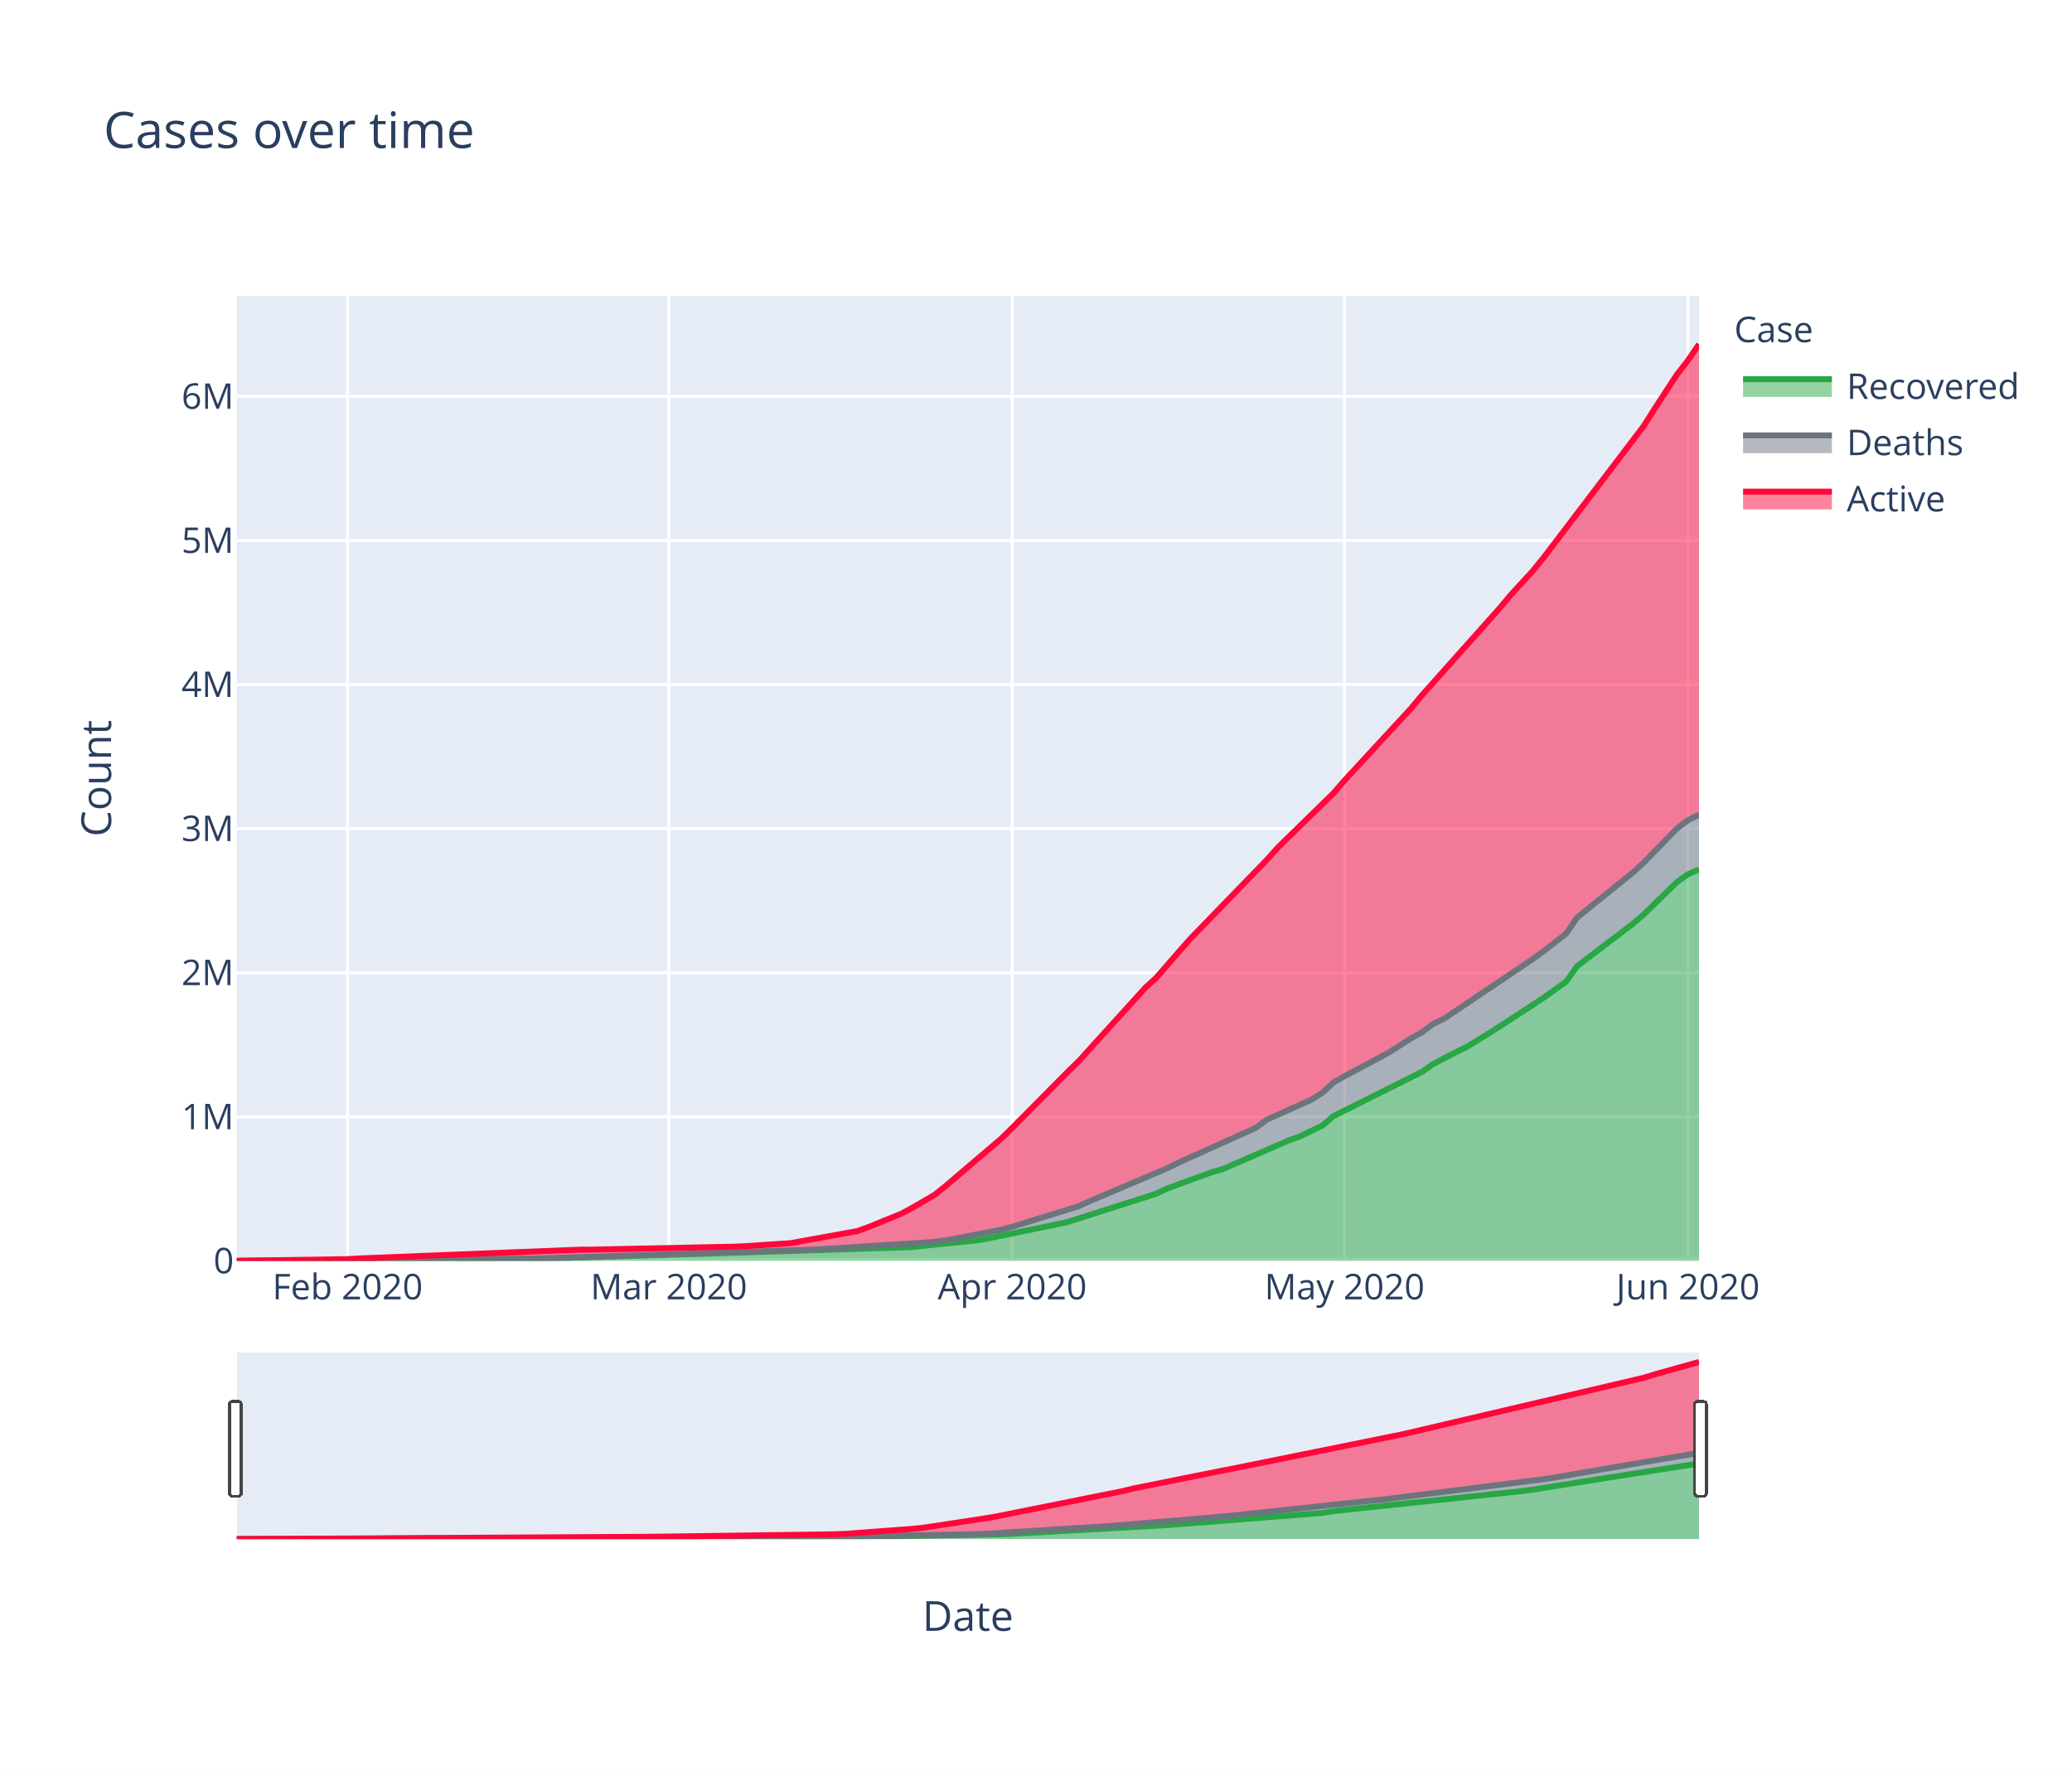
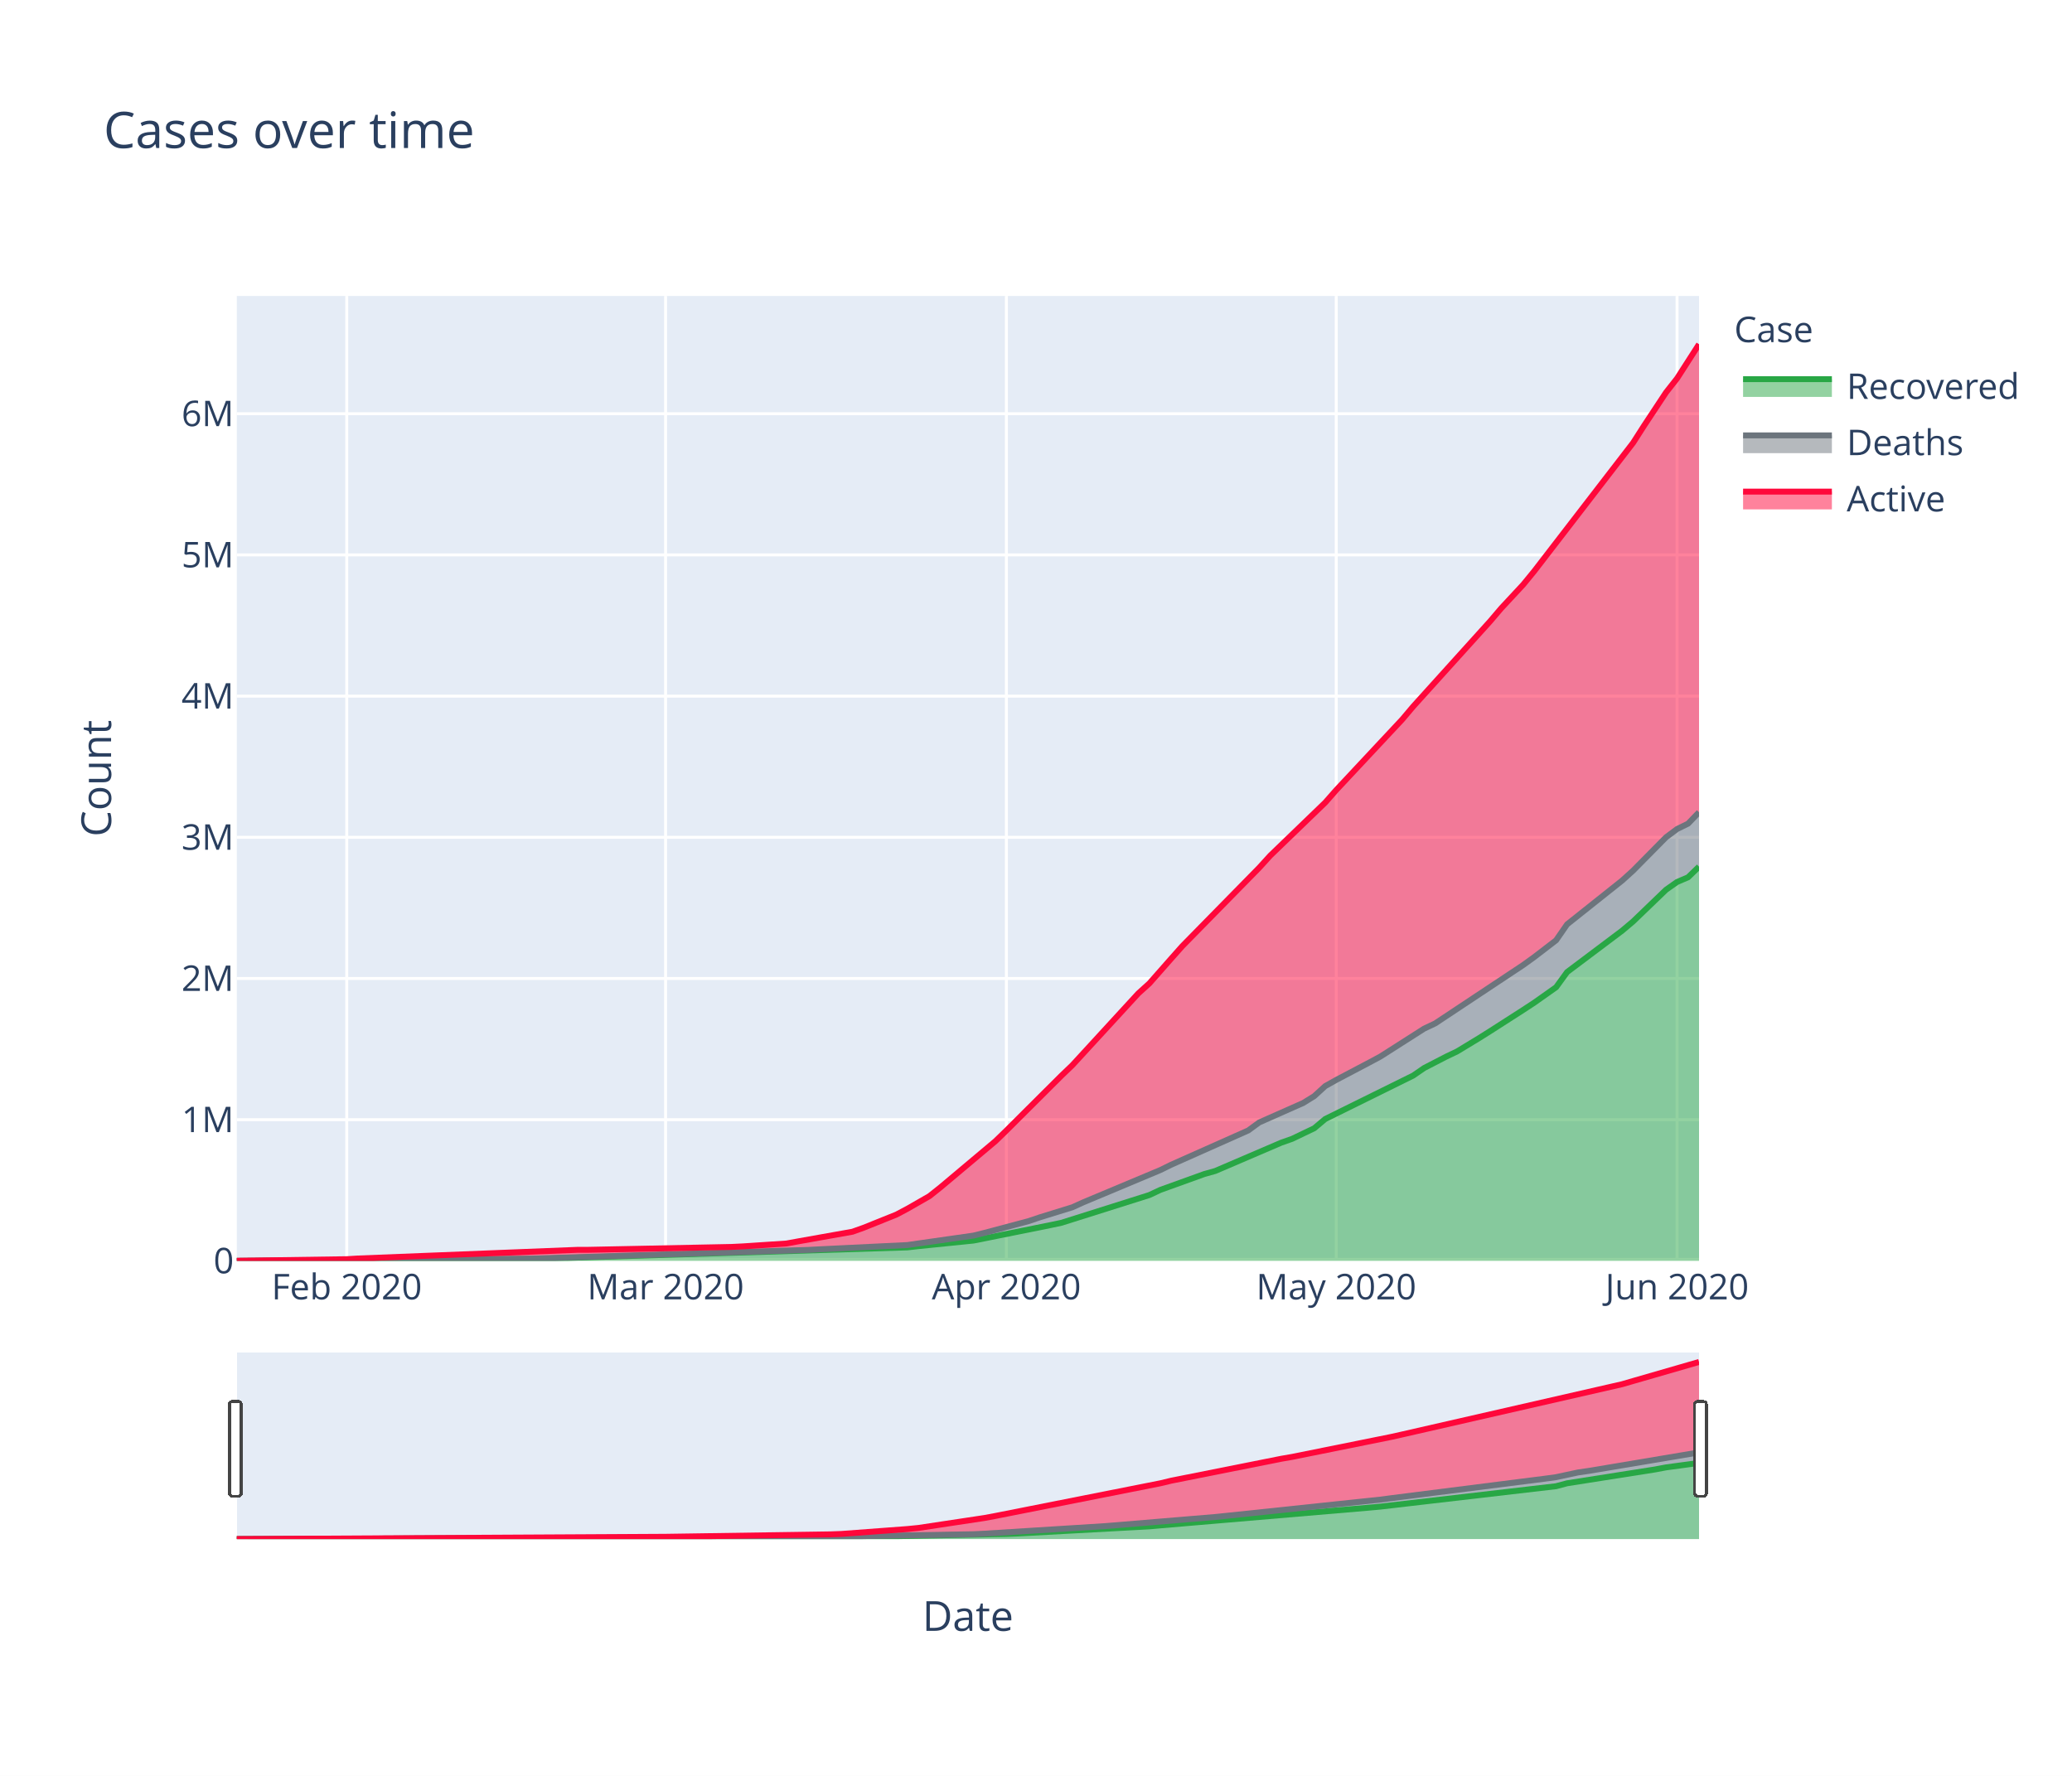
<svg xmlns="http://www.w3.org/2000/svg" class="main-svg" width="700" height="600" style="" viewBox="0 0 700 600">
  <rect x="0" y="0" width="700" height="600" style="fill: rgb(255, 255, 255); fill-opacity: 1;" />
-   <defs id="defs-c50856">
+   <defs id="defs-ade8c0">
    <g class="clips">
-       <clipPath id="clipc50856xyplot" class="plotclip">
+       <clipPath id="clipade8c0xyplot" class="plotclip">
        <rect width="494" height="326" />
      </clipPath>
-       <clipPath class="axesclip" id="clipc50856x">
+       <clipPath class="axesclip" id="clipade8c0x">
        <rect x="80" y="0" width="494" height="600" />
      </clipPath>
-       <clipPath class="axesclip" id="clipc50856y">
+       <clipPath class="axesclip" id="clipade8c0y">
        <rect x="0" y="100" width="700" height="326" />
      </clipPath>
-       <clipPath class="axesclip" id="clipc50856xy">
+       <clipPath class="axesclip" id="clipade8c0xy">
        <rect x="80" y="100" width="494" height="326" />
      </clipPath>
    </g>
    <g class="gradients" />
  </defs>
  <g class="bglayer">
    <rect class="bg" x="80" y="100" width="494" height="326" style="fill: rgb(229, 236, 246); fill-opacity: 1; stroke-width: 0;" />
  </g>
  <g class="layer-below">
    <g class="imagelayer" />
    <g class="shapelayer" />
  </g>
  <g class="cartesianlayer">
    <g class="subplot xy">
      <g class="layer-subplot">
        <g class="shapelayer" />
        <g class="imagelayer" />
      </g>
      <g class="gridlayer">
        <g class="x">
-           <path class="xgrid crisp" transform="translate(117.42,0)" d="M0,100v326" style="stroke: rgb(255, 255, 255); stroke-opacity: 1; stroke-width: 1px;" />
-           <path class="xgrid crisp" transform="translate(225.95,0)" d="M0,100v326" style="stroke: rgb(255, 255, 255); stroke-opacity: 1; stroke-width: 1px;" />
-           <path class="xgrid crisp" transform="translate(341.97,0)" d="M0,100v326" style="stroke: rgb(255, 255, 255); stroke-opacity: 1; stroke-width: 1px;" />
-           <path class="xgrid crisp" transform="translate(454.24,0)" d="M0,100v326" style="stroke: rgb(255, 255, 255); stroke-opacity: 1; stroke-width: 1px;" />
-           <path class="xgrid crisp" transform="translate(570.26,0)" d="M0,100v326" style="stroke: rgb(255, 255, 255); stroke-opacity: 1; stroke-width: 1px;" />
+           <path class="xgrid crisp" transform="translate(117.14,0)" d="M0,100v326" style="stroke: rgb(255, 255, 255); stroke-opacity: 1; stroke-width: 1px;" />
+           <path class="xgrid crisp" transform="translate(224.86,0)" d="M0,100v326" style="stroke: rgb(255, 255, 255); stroke-opacity: 1; stroke-width: 1px;" />
+           <path class="xgrid crisp" transform="translate(340,0)" d="M0,100v326" style="stroke: rgb(255, 255, 255); stroke-opacity: 1; stroke-width: 1px;" />
+           <path class="xgrid crisp" transform="translate(451.43,0)" d="M0,100v326" style="stroke: rgb(255, 255, 255); stroke-opacity: 1; stroke-width: 1px;" />
+           <path class="xgrid crisp" transform="translate(566.57,0)" d="M0,100v326" style="stroke: rgb(255, 255, 255); stroke-opacity: 1; stroke-width: 1px;" />
        </g>
        <g class="y">
-           <path class="ygrid crisp" transform="translate(0,377.32)" d="M80,0h494" style="stroke: rgb(255, 255, 255); stroke-opacity: 1; stroke-width: 1px;" />
-           <path class="ygrid crisp" transform="translate(0,328.64)" d="M80,0h494" style="stroke: rgb(255, 255, 255); stroke-opacity: 1; stroke-width: 1px;" />
-           <path class="ygrid crisp" transform="translate(0,279.96)" d="M80,0h494" style="stroke: rgb(255, 255, 255); stroke-opacity: 1; stroke-width: 1px;" />
-           <path class="ygrid crisp" transform="translate(0,231.28)" d="M80,0h494" style="stroke: rgb(255, 255, 255); stroke-opacity: 1; stroke-width: 1px;" />
-           <path class="ygrid crisp" transform="translate(0,182.6)" d="M80,0h494" style="stroke: rgb(255, 255, 255); stroke-opacity: 1; stroke-width: 1px;" />
-           <path class="ygrid crisp" transform="translate(0,133.92)" d="M80,0h494" style="stroke: rgb(255, 255, 255); stroke-opacity: 1; stroke-width: 1px;" />
+           <path class="ygrid crisp" transform="translate(0,378.3)" d="M80,0h494" style="stroke: rgb(255, 255, 255); stroke-opacity: 1; stroke-width: 1px;" />
+           <path class="ygrid crisp" transform="translate(0,330.59)" d="M80,0h494" style="stroke: rgb(255, 255, 255); stroke-opacity: 1; stroke-width: 1px;" />
+           <path class="ygrid crisp" transform="translate(0,282.89)" d="M80,0h494" style="stroke: rgb(255, 255, 255); stroke-opacity: 1; stroke-width: 1px;" />
+           <path class="ygrid crisp" transform="translate(0,235.19)" d="M80,0h494" style="stroke: rgb(255, 255, 255); stroke-opacity: 1; stroke-width: 1px;" />
+           <path class="ygrid crisp" transform="translate(0,187.48)" d="M80,0h494" style="stroke: rgb(255, 255, 255); stroke-opacity: 1; stroke-width: 1px;" />
+           <path class="ygrid crisp" transform="translate(0,139.78)" d="M80,0h494" style="stroke: rgb(255, 255, 255); stroke-opacity: 1; stroke-width: 1px;" />
        </g>
      </g>
      <g class="zerolinelayer">
        <path class="yzl zl crisp" transform="translate(0,426)" d="M80,0h494" style="stroke: rgb(255, 255, 255); stroke-opacity: 1; stroke-width: 2px;" />
      </g>
      <path class="xlines-below" />
      <path class="ylines-below" />
      <g class="overlines-below" />
      <g class="xaxislayer-below" />
      <g class="yaxislayer-below" />
      <g class="overaxes-below" />
-       <g class="plot" transform="translate(80, 100)" clip-path="url('#clipc50856xyplot')">
+       <g class="plot" transform="translate(80, 100)" clip-path="url('#clipade8c0xyplot')">
        <g class="scatterlayer mlayer">
-           <g class="trace scatter tracea3ca6b" style="stroke-miterlimit: 2;">
+           <g class="trace scatter tracea682ce" style="stroke-miterlimit: 2;">
            <g class="fills">
              <g>
-                 <path class="js-fill" d="M494,326L0,326L0,326L101.05,325.3L104.79,325.22L228.29,321.35L232.03,320.91L250.74,319L254.48,318.26L276.94,313.67L280.68,312.87L310.62,303.31L314.36,301.53L329.33,296.06L333.08,294.99L355.53,285.24L359.27,283.9L366.76,280.27L370.5,277.09L400.44,262.11L404.18,259.5L411.67,255.58L415.41,253.77L422.89,249.18L426.64,246.79L437.86,239.5L441.61,237L449.09,231.65L452.83,226.42L471.55,212.18L475.29,208.98L486.52,198.03L490.26,195.37L494,193.75" style="fill: rgb(40, 167, 69); fill-opacity: 0.5; stroke-width: 0;" />
+                 <path class="js-fill" d="M494,326L0,326L0,326L100.29,325.32L104,325.23L226.57,321.45L230.29,321.02L248.86,319.14L252.57,318.41L274.86,313.92L278.57,313.14L308.29,303.76L312,302.02L326.86,296.66L330.57,295.62L352.86,286.06L356.57,284.75L364,281.19L367.71,278.07L397.43,263.39L401.14,260.84L408.57,257L412.29,255.22L419.71,250.72L423.43,248.38L434.57,241.23L438.29,238.79L445.71,233.55L449.43,228.42L468,214.46L471.71,211.33L482.86,200.6L486.57,197.99L490.29,196.4L494,192.81" style="fill: rgb(40, 167, 69); fill-opacity: 0.5; stroke-width: 0;" />
              </g>
              <g>
-                 <path class="js-fill" d="M0,326L97.3,325.3L101.05,325.2L190.86,322.34L194.61,322.21L235.77,319.59L239.52,319.06L258.23,315.46L261.97,314.47L284.42,307.52L288.17,305.81L314.36,294.69L318.11,292.83L344.3,281.02L348.05,278.26L363.02,271.55L366.76,269.2L370.5,265.74L374.24,263.61L385.47,257.62L389.21,255.59L396.7,250.81L400.44,248.74L404.18,245.92L407.92,244.13L437.86,224.01L441.61,221.28L449.09,215.46L452.83,209.97L471.55,194.89L475.29,191.46L486.52,179.94L490.26,177.11L494,175.26L494,193.75L490.26,195.37L486.52,198.03L475.29,208.98L471.55,212.18L452.83,226.42L449.09,231.65L441.61,237L437.86,239.5L426.64,246.79L422.89,249.18L415.41,253.77L411.67,255.58L404.18,259.5L400.44,262.11L370.5,277.09L366.76,280.27L359.27,283.9L355.53,285.24L333.08,294.99L329.33,296.06L314.36,301.53L310.62,303.31L280.68,312.87L276.94,313.67L254.48,318.26L250.74,319L232.03,320.91L228.29,321.35L104.79,325.22L101.05,325.3L0,326Z" style="fill: rgb(108, 117, 125); fill-opacity: 0.5; stroke-width: 0;" />
+                 <path class="js-fill" d="M0,326L96.57,325.31L100.29,325.22L193.14,322.29L196.86,322.09L226.57,320.65L230.29,320.11L248.86,317.46L252.57,316.54L267.43,312.59L271.14,311.34L282.29,307.89L286,306.21L312,295.32L315.71,293.5L341.71,281.93L345.43,279.22L360.29,272.64L364,270.34L367.71,266.95L371.43,264.86L382.57,258.99L386.29,257L401.14,247.53L404.86,245.77L434.57,226.06L438.29,223.38L445.71,217.68L449.43,212.3L468,197.52L471.71,194.16L482.86,182.87L486.57,180.1L490.29,178.28L494,174.42L494,192.81L490.29,196.4L486.57,197.99L482.86,200.6L471.71,211.33L468,214.46L449.43,228.42L445.71,233.55L438.29,238.79L434.57,241.23L423.43,248.38L419.71,250.72L412.29,255.22L408.57,257L401.14,260.84L397.43,263.39L367.71,278.07L364,281.19L356.57,284.75L352.86,286.06L330.57,295.62L326.86,296.66L312,302.02L308.29,303.76L278.57,313.14L274.86,313.92L252.57,318.41L248.86,319.14L230.29,321.02L226.57,321.45L104,325.23L100.29,325.32L0,326Z" style="fill: rgb(108, 117, 125); fill-opacity: 0.5; stroke-width: 0;" />
              </g>
            </g>
            <g class="errorbars" />
            <g class="lines">
-               <path class="js-line" d="M0,326L101.05,325.3L104.79,325.22L228.29,321.35L232.03,320.91L250.74,319L254.48,318.26L276.94,313.67L280.68,312.87L310.62,303.31L314.36,301.53L329.33,296.06L333.08,294.99L355.53,285.24L359.27,283.9L366.76,280.27L370.5,277.09L400.44,262.11L404.18,259.5L411.67,255.58L415.41,253.77L422.89,249.18L426.64,246.79L437.86,239.5L441.61,237L449.09,231.65L452.83,226.42L471.55,212.18L475.29,208.98L486.52,198.03L490.26,195.37L494,193.75" style="vector-effect: non-scaling-stroke; fill: none; stroke: rgb(40, 167, 69); stroke-opacity: 1; stroke-width: 2px; opacity: 1;" />
+               <path class="js-line" d="M0,326L100.29,325.32L104,325.23L226.57,321.45L230.29,321.02L248.86,319.14L252.57,318.41L274.86,313.92L278.57,313.14L308.29,303.76L312,302.02L326.86,296.66L330.57,295.62L352.86,286.06L356.57,284.75L364,281.19L367.71,278.07L397.43,263.39L401.14,260.84L408.57,257L412.29,255.22L419.71,250.72L423.43,248.38L434.57,241.23L438.29,238.79L445.71,233.55L449.43,228.42L468,214.46L471.71,211.33L482.86,200.6L486.57,197.99L490.29,196.4L494,192.81" style="vector-effect: non-scaling-stroke; fill: none; stroke: rgb(40, 167, 69); stroke-opacity: 1; stroke-width: 2px; opacity: 1;" />
            </g>
            <g class="points" />
            <g class="text" />
          </g>
-           <g class="trace scatter trace6531e4" style="stroke-miterlimit: 2;">
+           <g class="trace scatter trace8e4d08" style="stroke-miterlimit: 2;">
            <g class="fills">
              <g>
-                 <path class="js-fill" d="M0,325.97L37.42,325.41L41.17,325.18L116.02,322.2L119.76,322.19L168.41,321.19L172.15,321.01L187.12,320.01L190.86,319.32L209.58,315.95L213.32,314.61L224.55,310.03L228.29,308.02L235.77,303.67L239.52,300.66L258.23,284.73L261.97,281.06L280.68,262.17L284.42,258.53L306.88,233.77L310.62,230.35L318.11,221.75L321.85,217.48L348.05,190.43L351.79,186.27L370.5,167.98L374.24,163.67L396.7,139.34L400.44,134.85L426.64,105.48L430.38,101.02L437.86,92.87L441.61,88.24L475.29,43.97L479.03,38.05L486.52,26.57L490.26,21.76L494,16.3L494,175.26L490.26,177.11L486.52,179.94L475.29,191.46L471.55,194.89L452.83,209.97L449.09,215.46L441.61,221.28L437.86,224.01L407.92,244.13L404.18,245.92L400.44,248.74L396.7,250.81L389.21,255.59L385.47,257.62L374.24,263.61L370.5,265.74L366.76,269.2L363.02,271.55L348.05,278.26L344.3,281.02L318.11,292.83L314.36,294.69L288.17,305.81L284.42,307.52L261.97,314.47L258.23,315.46L239.52,319.06L235.77,319.59L194.61,322.21L190.86,322.34L101.05,325.2L97.3,325.3L0,326Z" style="fill: rgb(255, 7, 58); fill-opacity: 0.5; stroke-width: 0;" />
+                 <path class="js-fill" d="M0,325.97L37.14,325.43L40.86,325.2L115.14,322.27L118.86,322.26L167.14,321.29L170.86,321.11L185.71,320.13L189.43,319.45L208,316.15L211.71,314.83L222.86,310.35L226.57,308.38L234,304.12L237.71,301.17L256.29,285.56L260,281.96L278.57,263.45L282.29,259.88L304.57,235.62L308.29,232.26L315.71,223.84L319.43,219.65L345.43,193.15L349.14,189.07L367.71,171.15L371.43,166.92L393.71,143.09L397.43,138.69L423.43,109.9L427.14,105.54L434.57,97.55L438.29,93.01L471.71,49.63L475.43,43.82L482.86,32.58L486.57,27.86L494,16.3L494,174.42L490.29,178.28L486.57,180.1L482.86,182.87L471.71,194.16L468,197.52L449.43,212.3L445.71,217.68L438.29,223.38L434.57,226.06L404.86,245.77L401.14,247.53L386.29,257L382.57,258.99L371.43,264.86L367.71,266.95L364,270.34L360.29,272.64L345.43,279.22L341.71,281.93L315.71,293.5L312,295.32L286,306.21L282.29,307.89L271.14,311.34L267.43,312.59L252.57,316.54L248.86,317.46L230.29,320.11L226.57,320.65L196.86,322.09L193.14,322.29L100.29,325.22L96.57,325.31L0,326Z" style="fill: rgb(255, 7, 58); fill-opacity: 0.5; stroke-width: 0;" />
              </g>
            </g>
            <g class="errorbars" />
            <g class="lines">
-               <path class="js-line" d="M0,326L97.3,325.3L101.05,325.2L190.86,322.34L194.61,322.21L235.77,319.59L239.52,319.06L258.23,315.46L261.97,314.47L284.42,307.52L288.17,305.81L314.36,294.69L318.11,292.83L344.3,281.02L348.05,278.26L363.02,271.55L366.76,269.2L370.5,265.74L374.24,263.61L385.47,257.62L389.21,255.59L396.7,250.81L400.44,248.74L404.18,245.92L407.92,244.13L437.86,224.01L441.61,221.28L449.09,215.46L452.83,209.97L471.55,194.89L475.29,191.46L486.52,179.94L490.26,177.11L494,175.26" style="vector-effect: non-scaling-stroke; fill: none; stroke: rgb(108, 117, 125); stroke-opacity: 1; stroke-width: 2px; opacity: 1;" />
+               <path class="js-line" d="M0,326L96.57,325.31L100.29,325.22L193.14,322.29L196.86,322.09L226.57,320.65L230.29,320.11L248.86,317.46L252.57,316.54L267.43,312.59L271.14,311.34L282.29,307.89L286,306.21L312,295.32L315.71,293.5L341.71,281.93L345.43,279.22L360.29,272.64L364,270.34L367.71,266.95L371.43,264.86L382.57,258.99L386.29,257L401.14,247.53L404.86,245.77L434.57,226.06L438.29,223.38L445.71,217.68L449.43,212.3L468,197.52L471.71,194.16L482.86,182.87L486.57,180.1L490.29,178.28L494,174.42" style="vector-effect: non-scaling-stroke; fill: none; stroke: rgb(108, 117, 125); stroke-opacity: 1; stroke-width: 2px; opacity: 1;" />
            </g>
            <g class="points" />
            <g class="text" />
          </g>
-           <g class="trace scatter trace3d4c0b" style="stroke-miterlimit: 2;">
+           <g class="trace scatter trace390d2e" style="stroke-miterlimit: 2;">
            <g class="fills" />
            <g class="errorbars" />
            <g class="lines">
-               <path class="js-line" d="M0,325.97L37.42,325.41L41.17,325.18L116.02,322.2L119.76,322.19L168.41,321.19L172.15,321.01L187.12,320.01L190.86,319.32L209.58,315.95L213.32,314.61L224.55,310.03L228.29,308.02L235.77,303.67L239.52,300.66L258.23,284.73L261.97,281.06L280.68,262.17L284.42,258.53L306.88,233.77L310.62,230.35L318.11,221.75L321.85,217.48L348.05,190.43L351.79,186.27L370.5,167.98L374.24,163.67L396.7,139.34L400.44,134.85L426.64,105.48L430.38,101.02L437.86,92.87L441.61,88.24L475.29,43.97L479.03,38.05L486.52,26.57L490.26,21.76L494,16.3" style="vector-effect: non-scaling-stroke; fill: none; stroke: rgb(255, 7, 58); stroke-opacity: 1; stroke-width: 2px; opacity: 1;" />
+               <path class="js-line" d="M0,325.97L37.14,325.43L40.86,325.2L115.14,322.27L118.86,322.26L167.14,321.29L170.86,321.11L185.71,320.13L189.43,319.45L208,316.15L211.71,314.83L222.86,310.35L226.57,308.38L234,304.12L237.71,301.17L256.29,285.56L260,281.96L278.57,263.45L282.29,259.88L304.57,235.62L308.29,232.26L315.71,223.84L319.43,219.65L345.43,193.15L349.14,189.07L367.71,171.15L371.43,166.92L393.71,143.09L397.43,138.69L423.43,109.9L427.14,105.54L434.57,97.55L438.29,93.01L471.71,49.63L475.43,43.82L482.86,32.58L486.57,27.86L494,16.3" style="vector-effect: non-scaling-stroke; fill: none; stroke: rgb(255, 7, 58); stroke-opacity: 1; stroke-width: 2px; opacity: 1;" />
            </g>
            <g class="points" />
            <g class="text" />
          </g>
        </g>
      </g>
      <g class="overplot" />
      <path class="xlines-above crisp" style="fill: none;" d="M0,0" />
      <path class="ylines-above crisp" style="fill: none;" d="M0,0" />
      <g class="overlines-above" />
      <g class="xaxislayer-above">
        <g class="xtick">
-           <text text-anchor="middle" x="0" y="439" transform="translate(117.42,0)" style="font-family: 'Open Sans', verdana, arial, sans-serif; font-size: 12px; fill: rgb(42, 63, 95); fill-opacity: 1; white-space: pre;">Feb 2020</text>
-         </g>
-         <g class="xtick">
-           <text text-anchor="middle" x="0" y="439" transform="translate(225.95,0)" style="font-family: 'Open Sans', verdana, arial, sans-serif; font-size: 12px; fill: rgb(42, 63, 95); fill-opacity: 1; white-space: pre;">Mar 2020</text>
-         </g>
-         <g class="xtick">
-           <text text-anchor="middle" x="0" y="439" transform="translate(341.97,0)" style="font-family: 'Open Sans', verdana, arial, sans-serif; font-size: 12px; fill: rgb(42, 63, 95); fill-opacity: 1; white-space: pre;">Apr 2020</text>
-         </g>
-         <g class="xtick">
-           <text text-anchor="middle" x="0" y="439" transform="translate(454.24,0)" style="font-family: 'Open Sans', verdana, arial, sans-serif; font-size: 12px; fill: rgb(42, 63, 95); fill-opacity: 1; white-space: pre;">May 2020</text>
-         </g>
-         <g class="xtick">
-           <text text-anchor="middle" x="0" y="439" transform="translate(570.26,0)" style="font-family: 'Open Sans', verdana, arial, sans-serif; font-size: 12px; fill: rgb(42, 63, 95); fill-opacity: 1; white-space: pre;">Jun 2020</text>
+           <text text-anchor="middle" x="0" y="439" transform="translate(117.14,0)" style="font-family: 'Open Sans', verdana, arial, sans-serif; font-size: 12px; fill: rgb(42, 63, 95); fill-opacity: 1; white-space: pre;">Feb 2020</text>
+         </g>
+         <g class="xtick">
+           <text text-anchor="middle" x="0" y="439" transform="translate(224.86,0)" style="font-family: 'Open Sans', verdana, arial, sans-serif; font-size: 12px; fill: rgb(42, 63, 95); fill-opacity: 1; white-space: pre;">Mar 2020</text>
+         </g>
+         <g class="xtick">
+           <text text-anchor="middle" x="0" y="439" transform="translate(340,0)" style="font-family: 'Open Sans', verdana, arial, sans-serif; font-size: 12px; fill: rgb(42, 63, 95); fill-opacity: 1; white-space: pre;">Apr 2020</text>
+         </g>
+         <g class="xtick">
+           <text text-anchor="middle" x="0" y="439" transform="translate(451.43,0)" style="font-family: 'Open Sans', verdana, arial, sans-serif; font-size: 12px; fill: rgb(42, 63, 95); fill-opacity: 1; white-space: pre;">May 2020</text>
+         </g>
+         <g class="xtick">
+           <text text-anchor="middle" x="0" y="439" transform="translate(566.57,0)" style="font-family: 'Open Sans', verdana, arial, sans-serif; font-size: 12px; fill: rgb(42, 63, 95); fill-opacity: 1; white-space: pre;">Jun 2020</text>
        </g>
      </g>
      <g class="yaxislayer-above">
        <g class="ytick">
          <text text-anchor="end" x="79" y="4.2" transform="translate(0,426)" style="font-family: 'Open Sans', verdana, arial, sans-serif; font-size: 12px; fill: rgb(42, 63, 95); fill-opacity: 1; white-space: pre;">0</text>
        </g>
        <g class="ytick">
-           <text text-anchor="end" x="79" y="4.2" transform="translate(0,377.32)" style="font-family: 'Open Sans', verdana, arial, sans-serif; font-size: 12px; fill: rgb(42, 63, 95); fill-opacity: 1; white-space: pre;">1M</text>
-         </g>
-         <g class="ytick">
-           <text text-anchor="end" x="79" y="4.2" transform="translate(0,328.64)" style="font-family: 'Open Sans', verdana, arial, sans-serif; font-size: 12px; fill: rgb(42, 63, 95); fill-opacity: 1; white-space: pre;">2M</text>
-         </g>
-         <g class="ytick">
-           <text text-anchor="end" x="79" y="4.2" transform="translate(0,279.96)" style="font-family: 'Open Sans', verdana, arial, sans-serif; font-size: 12px; fill: rgb(42, 63, 95); fill-opacity: 1; white-space: pre;">3M</text>
-         </g>
-         <g class="ytick">
-           <text text-anchor="end" x="79" y="4.2" transform="translate(0,231.28)" style="font-family: 'Open Sans', verdana, arial, sans-serif; font-size: 12px; fill: rgb(42, 63, 95); fill-opacity: 1; white-space: pre;">4M</text>
-         </g>
-         <g class="ytick">
-           <text text-anchor="end" x="79" y="4.2" transform="translate(0,182.6)" style="font-family: 'Open Sans', verdana, arial, sans-serif; font-size: 12px; fill: rgb(42, 63, 95); fill-opacity: 1; white-space: pre;">5M</text>
-         </g>
-         <g class="ytick">
-           <text text-anchor="end" x="79" y="4.2" transform="translate(0,133.92)" style="font-family: 'Open Sans', verdana, arial, sans-serif; font-size: 12px; fill: rgb(42, 63, 95); fill-opacity: 1; white-space: pre;">6M</text>
+           <text text-anchor="end" x="79" y="4.2" transform="translate(0,378.3)" style="font-family: 'Open Sans', verdana, arial, sans-serif; font-size: 12px; fill: rgb(42, 63, 95); fill-opacity: 1; white-space: pre;">1M</text>
+         </g>
+         <g class="ytick">
+           <text text-anchor="end" x="79" y="4.2" transform="translate(0,330.59)" style="font-family: 'Open Sans', verdana, arial, sans-serif; font-size: 12px; fill: rgb(42, 63, 95); fill-opacity: 1; white-space: pre;">2M</text>
+         </g>
+         <g class="ytick">
+           <text text-anchor="end" x="79" y="4.2" transform="translate(0,282.89)" style="font-family: 'Open Sans', verdana, arial, sans-serif; font-size: 12px; fill: rgb(42, 63, 95); fill-opacity: 1; white-space: pre;">3M</text>
+         </g>
+         <g class="ytick">
+           <text text-anchor="end" x="79" y="4.2" transform="translate(0,235.19)" style="font-family: 'Open Sans', verdana, arial, sans-serif; font-size: 12px; fill: rgb(42, 63, 95); fill-opacity: 1; white-space: pre;">4M</text>
+         </g>
+         <g class="ytick">
+           <text text-anchor="end" x="79" y="4.2" transform="translate(0,187.48)" style="font-family: 'Open Sans', verdana, arial, sans-serif; font-size: 12px; fill: rgb(42, 63, 95); fill-opacity: 1; white-space: pre;">5M</text>
+         </g>
+         <g class="ytick">
+           <text text-anchor="end" x="79" y="4.2" transform="translate(0,139.78)" style="font-family: 'Open Sans', verdana, arial, sans-serif; font-size: 12px; fill: rgb(42, 63, 95); fill-opacity: 1; white-space: pre;">6M</text>
        </g>
      </g>
      <g class="overaxes-above" />
    </g>
  </g>
  <g class="polarlayer" />
  <g class="ternarylayer" />
  <g class="geolayer" />
  <g class="funnelarealayer" />
  <g class="pielayer" />
  <g class="treemaplayer" />
  <g class="sunburstlayer" />
  <g class="glimages" />
-   <defs id="topdefs-c50856">
+   <defs id="topdefs-ade8c0">
    <g class="clips" />
-     <clipPath id="legendc50856">
+     <clipPath id="legendade8c0">
      <rect width="104" height="83" x="0" y="0" />
    </clipPath>
-     <clipPath id="rangesliderx-c50856">
+     <clipPath id="rangesliderx-ade8c0">
      <rect x="0" y="0" width="494" height="63" />
    </clipPath>
  </defs>
  <g class="layer-above">
    <g class="imagelayer" />
    <g class="shapelayer" />
  </g>
  <g class="infolayer">
    <g class="legend" pointer-events="all" transform="translate(583.88, 100)">
      <rect class="bg" shape-rendering="crispEdges" style="stroke: rgb(68, 68, 68); stroke-opacity: 1; fill: rgb(255, 255, 255); fill-opacity: 1; stroke-width: 0px;" width="104" height="83" x="0" y="0" />
-       <g class="scrollbox" transform="translate(0, 0)" clip-path="url('#legendc50856')">
+       <g class="scrollbox" transform="translate(0, 0)" clip-path="url('#legendade8c0')">
        <text class="legendtitletext user-select-none" text-anchor="start" x="2" y="15.6" style="font-family: 'Open Sans', verdana, arial, sans-serif; font-size: 12px; fill: rgb(42, 63, 95); fill-opacity: 1; white-space: pre;">Case</text>
        <g class="groups" transform="translate(0, 0)">
          <g class="traces" transform="translate(0, 30.1)" style="opacity: 1;">
            <text class="legendtext user-select-none" text-anchor="start" x="40" y="4.68" style="font-family: 'Open Sans', verdana, arial, sans-serif; font-size: 12px; fill: rgb(42, 63, 95); fill-opacity: 1; white-space: pre;">Recovered</text>
            <g class="layers">
              <g class="legendfill">
                <path class="js-fill" d="M5,-2h30v6h-30z" style="stroke-width: 0; fill: rgb(40, 167, 69); fill-opacity: 0.5;" />
              </g>
              <g class="legendlines">
                <path class="js-line" d="M5,-2h30" style="fill: none; stroke: rgb(40, 167, 69); stroke-opacity: 1; stroke-width: 2px;" />
              </g>
              <g class="legendsymbols">
                <g class="legendpoints" />
              </g>
            </g>
            <rect class="legendtoggle" pointer-events="all" x="0" y="-9.5" width="98.031" height="19" style="cursor: pointer; fill: rgb(0, 0, 0); fill-opacity: 0;" />
          </g>
        </g>
        <g class="groups" transform="translate(0, 0)">
          <g class="traces" transform="translate(0, 49.1)" style="opacity: 1;">
            <text class="legendtext user-select-none" text-anchor="start" x="40" y="4.68" style="font-family: 'Open Sans', verdana, arial, sans-serif; font-size: 12px; fill: rgb(42, 63, 95); fill-opacity: 1; white-space: pre;">Deaths</text>
            <g class="layers">
              <g class="legendfill">
                <path class="js-fill" d="M5,-2h30v6h-30z" style="stroke-width: 0; fill: rgb(108, 117, 125); fill-opacity: 0.5;" />
              </g>
              <g class="legendlines">
                <path class="js-line" d="M5,-2h30" style="fill: none; stroke: rgb(108, 117, 125); stroke-opacity: 1; stroke-width: 2px;" />
              </g>
              <g class="legendsymbols">
                <g class="legendpoints" />
              </g>
            </g>
            <rect class="legendtoggle" pointer-events="all" x="0" y="-9.5" width="98.031" height="19" style="cursor: pointer; fill: rgb(0, 0, 0); fill-opacity: 0;" />
          </g>
        </g>
        <g class="groups" transform="translate(0, 0)">
          <g class="traces" transform="translate(0, 68.1)" style="opacity: 1;">
            <text class="legendtext user-select-none" text-anchor="start" x="40" y="4.68" style="font-family: 'Open Sans', verdana, arial, sans-serif; font-size: 12px; fill: rgb(42, 63, 95); fill-opacity: 1; white-space: pre;">Active</text>
            <g class="layers">
              <g class="legendfill">
                <path class="js-fill" d="M5,-2h30v6h-30z" style="stroke-width: 0; fill: rgb(255, 7, 58); fill-opacity: 0.5;" />
              </g>
              <g class="legendlines">
                <path class="js-line" d="M5,-2h30" style="fill: none; stroke: rgb(255, 7, 58); stroke-opacity: 1; stroke-width: 2px;" />
              </g>
              <g class="legendsymbols">
                <g class="legendpoints" />
              </g>
            </g>
            <rect class="legendtoggle" pointer-events="all" x="0" y="-9.5" width="98.031" height="19" style="cursor: pointer; fill: rgb(0, 0, 0); fill-opacity: 0;" />
          </g>
        </g>
      </g>
      <rect class="scrollbar" rx="20" ry="3" width="0" height="0" x="0" y="0" style="fill: rgb(128, 139, 164); fill-opacity: 1;" />
    </g>
    <g class="g-gtitle">
      <text class="gtitle" x="35" y="50" text-anchor="start" dy="0em" style="font-family: 'Open Sans', verdana, arial, sans-serif; font-size: 17px; fill: rgb(42, 63, 95); opacity: 1; font-weight: normal; white-space: pre;">Cases over time</text>
    </g>
    <g class="rangeslider-container" pointer-events="all" transform="translate(80,457)">
      <rect class="rangeslider-bg" x="0" y="0" shape-rendering="crispEdges" width="494" height="63" transform="translate(0,0)" fill="#E5ECF6" stroke="#444" stroke-width="0" />
-       <g class="rangeslider-rangeplot xy" clip-path="url('#rangesliderx-c50856')">
+       <g class="rangeslider-rangeplot xy" clip-path="url('#rangesliderx-ade8c0')">
        <g class="layer-subplot">
          <g class="shapelayer" />
          <g class="imagelayer" />
        </g>
        <g class="gridlayer">
          <g class="x" />
          <g class="y" />
        </g>
        <g class="zerolinelayer" />
        <path class="xlines-below" />
        <path class="ylines-below" />
        <g class="overlines-below" />
        <g class="xaxislayer-below" />
        <g class="yaxislayer-below" />
        <g class="overaxes-below" />
        <g class="plot">
          <g class="scatterlayer mlayer rangeplot">
-             <g class="trace scatter tracea3ca6b" style="stroke-miterlimit: 2;">
+             <g class="trace scatter tracea682ce" style="stroke-miterlimit: 2;">
              <g class="fills">
                <g>
-                   <path class="js-fill" d="M494,63L0,63L0,63L205.83,62.25L209.58,62.23L258.23,61.38L261.97,61.24L314.36,58.27L318.11,57.98L366.76,54.16L370.5,53.55L434.12,46.78L437.86,46.28L460.32,42.71L464.06,42.12L494,37.44" style="fill: rgb(40, 167, 69); fill-opacity: 0.5; stroke-width: 0;" />
+                   <path class="js-fill" d="M494,63L0,63L0,63L208,62.25L211.71,62.23L260,61.27L263.71,61.12L308.29,58.7L312,58.37L382.57,52.37L386.29,52.03L445.71,45.13L449.43,44.14L479.14,39.47L482.86,38.77L494,37.26" style="fill: rgb(40, 167, 69); fill-opacity: 0.5; stroke-width: 0;" />
                </g>
                <g>
-                   <path class="js-fill" d="M0,63L194.61,62.27L198.35,62.23L250.74,61.32L254.48,61.13L295.65,58.52L299.39,58.22L333.08,55.38L336.82,54.99L389.21,49.39L392.95,48.89L441.61,42.76L445.35,42.17L467.8,38.3L471.55,37.66L494,33.87L494,37.44L464.06,42.12L460.32,42.71L437.86,46.28L434.12,46.78L370.5,53.55L366.76,54.16L318.11,57.98L314.36,58.27L261.97,61.24L258.23,61.38L209.58,62.23L205.83,62.25L0,63Z" style="fill: rgb(108, 117, 125); fill-opacity: 0.5; stroke-width: 0;" />
+                   <path class="js-fill" d="M0,63L193.14,62.28L196.86,62.24L248.86,61.35L252.57,61.17L293.43,58.61L297.14,58.31L330.57,55.53L334.29,55.15L386.29,49.67L390,49.18L442,42.58L445.71,42.07L453.14,40.48L456.86,39.94L494,33.71L494,37.26L482.86,38.77L479.14,39.47L449.43,44.14L445.71,45.13L386.29,52.03L382.57,52.37L312,58.37L308.29,58.7L263.71,61.12L260,61.27L211.71,62.23L208,62.25L0,63Z" style="fill: rgb(108, 117, 125); fill-opacity: 0.5; stroke-width: 0;" />
                </g>
              </g>
              <g class="errorbars" />
              <g class="lines">
-                 <path class="js-line" d="M0,63L205.83,62.25L209.58,62.23L258.23,61.38L261.97,61.24L314.36,58.27L318.11,57.98L366.76,54.16L370.5,53.55L434.12,46.78L437.86,46.28L460.32,42.71L464.06,42.12L494,37.44" style="vector-effect: non-scaling-stroke; fill: none; stroke: rgb(40, 167, 69); stroke-opacity: 1; stroke-width: 2px; opacity: 1;" />
+                 <path class="js-line" d="M0,63L208,62.25L211.71,62.23L260,61.27L263.71,61.12L308.29,58.7L312,58.37L382.57,52.37L386.29,52.03L445.71,45.13L449.43,44.14L479.14,39.47L482.86,38.77L494,37.26" style="vector-effect: non-scaling-stroke; fill: none; stroke: rgb(40, 167, 69); stroke-opacity: 1; stroke-width: 2px; opacity: 1;" />
              </g>
              <g class="points" />
              <g class="text" />
            </g>
-             <g class="trace scatter trace6531e4" style="stroke-miterlimit: 2;">
+             <g class="trace scatter trace8e4d08" style="stroke-miterlimit: 2;">
              <g class="fills">
                <g>
-                   <path class="js-fill" d="M0,62.99L134.73,62.24L138.47,62.23L202.09,61.37L205.83,61.22L228.29,59.53L232.03,59.15L254.48,55.73L258.23,55.02L299.39,46.76L303.14,45.84L333.08,39.84L336.82,39.12L392.95,27.77L396.7,26.93L475.29,8.5L479.03,7.35L494,3.15L494,33.87L471.55,37.66L467.8,38.3L445.35,42.17L441.61,42.76L392.95,48.89L389.21,49.39L336.82,54.99L333.08,55.38L299.39,58.22L295.65,58.52L254.48,61.13L250.74,61.32L198.35,62.23L194.61,62.27L0,63Z" style="fill: rgb(255, 7, 58); fill-opacity: 0.5; stroke-width: 0;" />
+                   <path class="js-fill" d="M0,62.99L141.14,62.24L144.86,62.22L200.57,61.4L204.29,61.26L226.57,59.6L230.29,59.23L252.57,55.87L256.29,55.18L312,44.15L315.71,43.26L352.86,35.86L356.57,35.22L390,28.48L393.71,27.65L468,10.67L471.71,9.59L494,3.15L494,33.71L456.86,39.94L453.14,40.48L445.71,42.07L442,42.58L390,49.18L386.29,49.67L334.29,55.15L330.57,55.53L297.14,58.31L293.43,58.61L252.57,61.17L248.86,61.35L196.86,62.24L193.14,62.28L0,63Z" style="fill: rgb(255, 7, 58); fill-opacity: 0.5; stroke-width: 0;" />
                </g>
              </g>
              <g class="errorbars" />
              <g class="lines">
-                 <path class="js-line" d="M0,63L194.61,62.27L198.35,62.23L250.74,61.32L254.48,61.13L295.65,58.52L299.39,58.22L333.08,55.38L336.82,54.99L389.21,49.39L392.95,48.89L441.61,42.76L445.35,42.17L467.8,38.3L471.55,37.66L494,33.87" style="vector-effect: non-scaling-stroke; fill: none; stroke: rgb(108, 117, 125); stroke-opacity: 1; stroke-width: 2px; opacity: 1;" />
+                 <path class="js-line" d="M0,63L193.14,62.28L196.86,62.24L248.86,61.35L252.57,61.17L293.43,58.61L297.14,58.31L330.57,55.53L334.29,55.15L386.29,49.67L390,49.18L442,42.58L445.71,42.07L453.14,40.48L456.86,39.94L494,33.71" style="vector-effect: non-scaling-stroke; fill: none; stroke: rgb(108, 117, 125); stroke-opacity: 1; stroke-width: 2px; opacity: 1;" />
              </g>
              <g class="points" />
              <g class="text" />
            </g>
-             <g class="trace scatter trace3d4c0b" style="stroke-miterlimit: 2;">
+             <g class="trace scatter trace390d2e" style="stroke-miterlimit: 2;">
              <g class="fills" />
              <g class="errorbars" />
              <g class="lines">
-                 <path class="js-line" d="M0,62.99L134.73,62.24L138.47,62.23L202.09,61.37L205.83,61.22L228.29,59.53L232.03,59.15L254.48,55.73L258.23,55.02L299.39,46.76L303.14,45.84L333.08,39.84L336.82,39.12L392.95,27.77L396.7,26.93L475.29,8.5L479.03,7.35L494,3.15" style="vector-effect: non-scaling-stroke; fill: none; stroke: rgb(255, 7, 58); stroke-opacity: 1; stroke-width: 2px; opacity: 1;" />
+                 <path class="js-line" d="M0,62.99L141.14,62.24L144.86,62.22L200.57,61.4L204.29,61.26L226.57,59.6L230.29,59.23L252.57,55.87L256.29,55.18L312,44.15L315.71,43.26L352.86,35.86L356.57,35.22L390,28.48L393.71,27.65L468,10.67L471.71,9.59L494,3.15" style="vector-effect: non-scaling-stroke; fill: none; stroke: rgb(255, 7, 58); stroke-opacity: 1; stroke-width: 2px; opacity: 1;" />
              </g>
              <g class="points" />
              <g class="text" />
            </g>
          </g>
        </g>
        <g class="overplot" />
        <path class="xlines-above crisp" style="fill: none;" />
        <path class="ylines-above crisp" style="fill: none;" />
        <g class="overlines-above" />
        <g class="xaxislayer-above" />
        <g class="yaxislayer-above" />
        <g class="overaxes-above" />
      </g>
      <rect class="rangeslider-mask-min" x="0" y="0" shape-rendering="crispEdges" height="63" width="0" style="fill: rgb(0, 0, 0); fill-opacity: 0.4;" />
      <rect class="rangeslider-mask-max" y="0" shape-rendering="crispEdges" height="63" x="494" width="0" style="fill: rgb(0, 0, 0); fill-opacity: 0.4;" />
      <g class="rangeslider-grabber-min" transform="translate(-2.5,0.5)">
        <rect class="rangeslider-handle-min" x="0" width="4" rx="1" fill="#fff" stroke="#444" stroke-width="1" shape-rendering="crispEdges" y="16" height="32" />
      </g>
      <g class="rangeslider-grabber-max" transform="translate(492.5,0.5)">
        <rect class="rangeslider-handle-max" x="0" width="4" rx="1" fill="#fff" stroke="#444" stroke-width="1" shape-rendering="crispEdges" y="16" height="32" />
      </g>
    </g>
    <g class="g-ytitle">
      <text class="ytitle" transform="rotate(-90,37.52813,263)" x="37.528" y="263" text-anchor="middle" style="font-family: 'Open Sans', verdana, arial, sans-serif; font-size: 14px; fill: rgb(42, 63, 95); opacity: 1; font-weight: normal; white-space: pre;">Count</text>
    </g>
    <g class="g-xtitle">
      <text class="xtitle" x="327" y="551" text-anchor="middle" style="font-family: 'Open Sans', verdana, arial, sans-serif; font-size: 14px; fill: rgb(42, 63, 95); opacity: 1; font-weight: normal; white-space: pre;">Date</text>
    </g>
  </g>
</svg>
